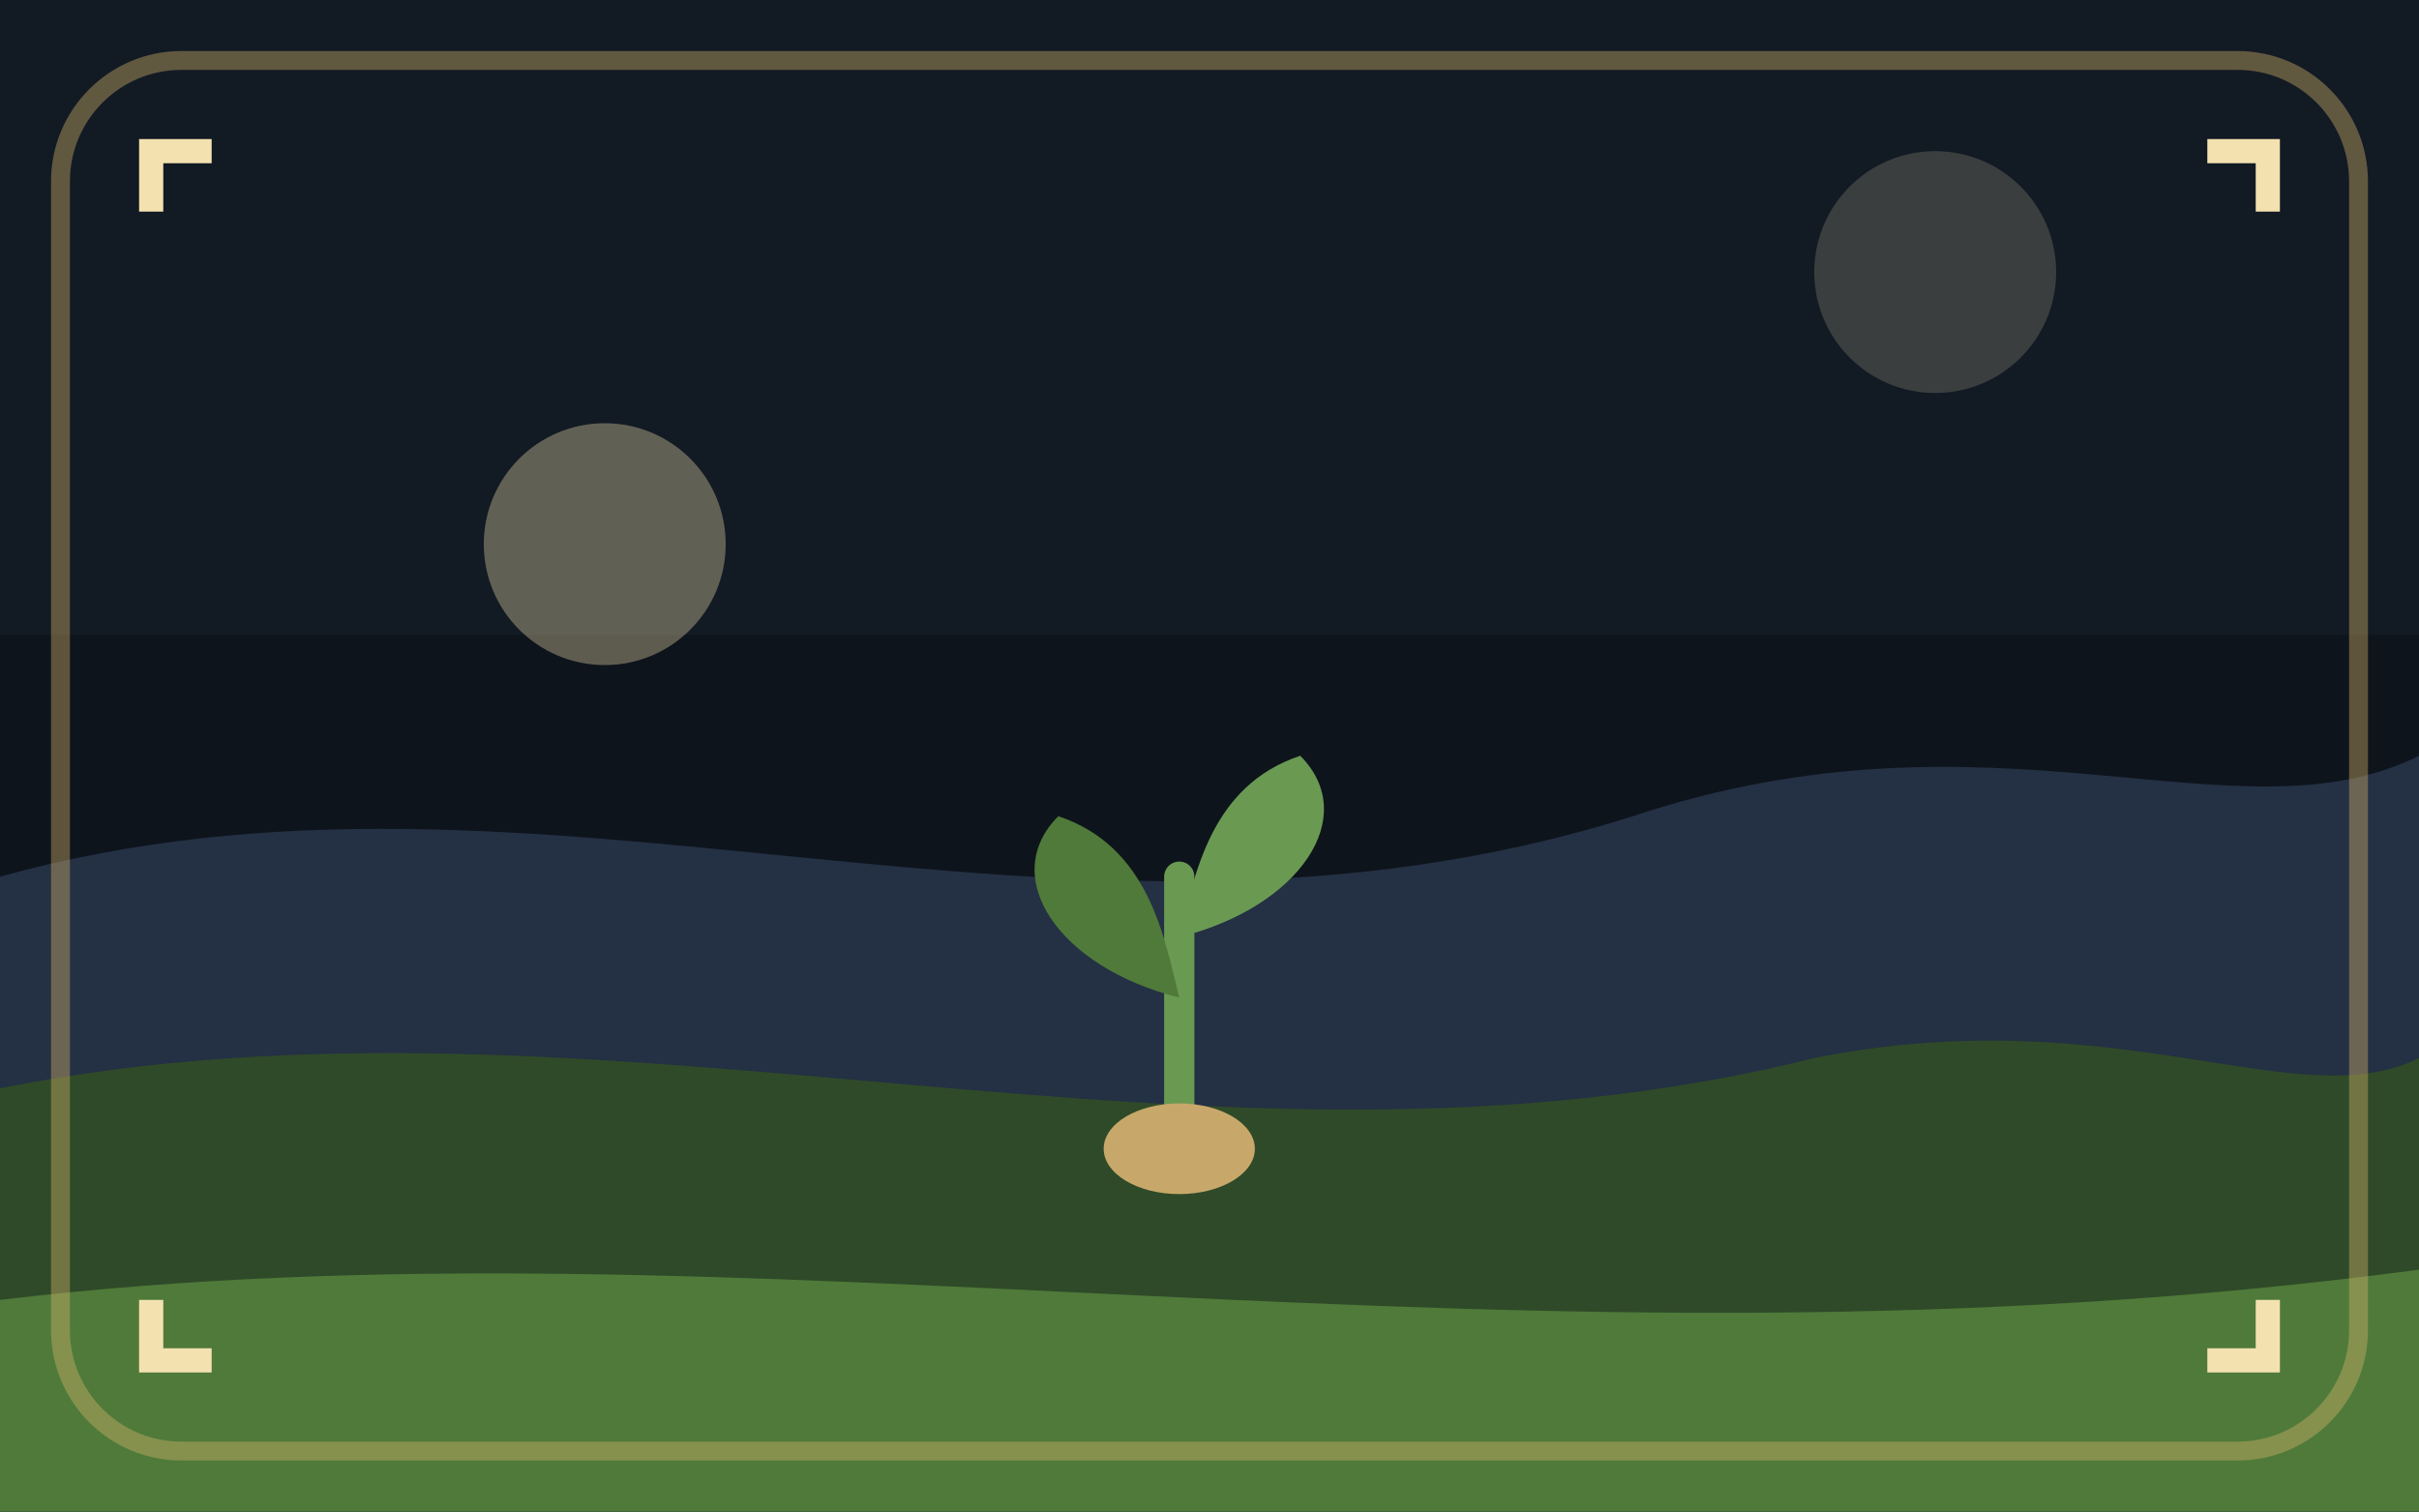
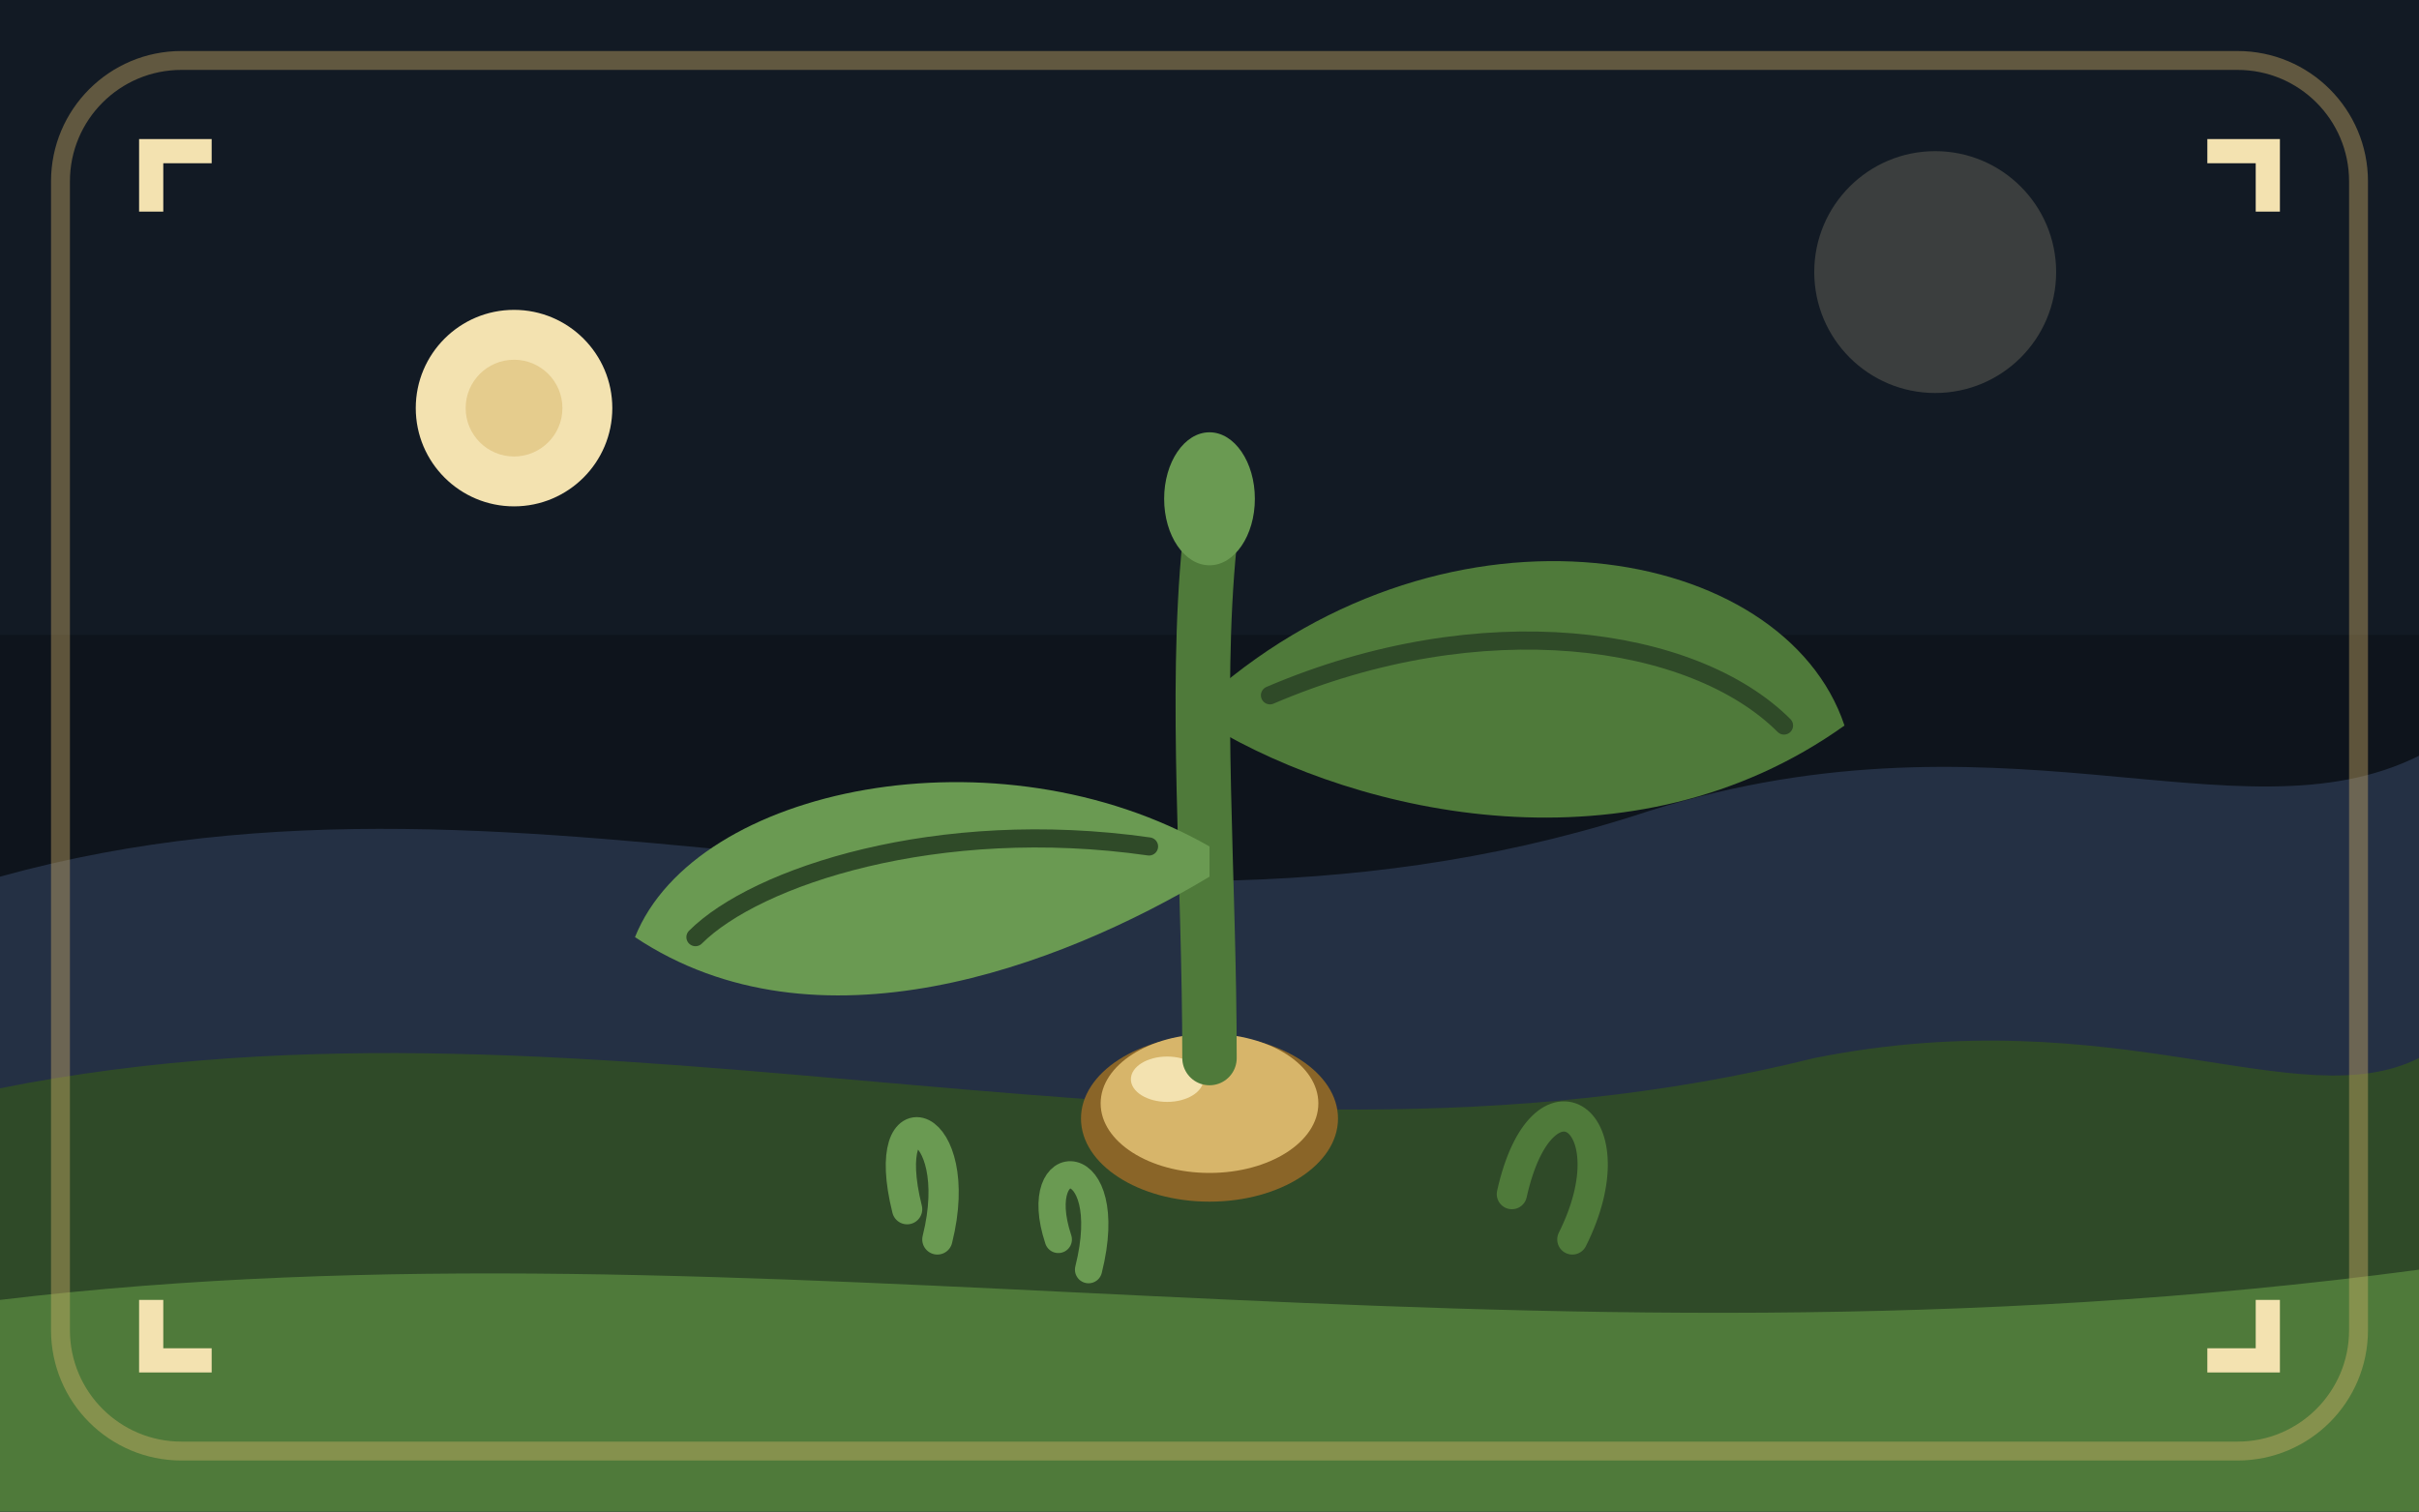
<svg xmlns="http://www.w3.org/2000/svg" viewBox="0 0 160 100">
  <rect width="160" height="100" fill="#0e141c" />
  <rect width="160" height="42" fill="#121a24" />
  <circle cx="128" cy="18" r="8" fill="#f3e2b0" opacity="0.18" />
  <path d="M0 58 C36 48 70 66 108 54 C132 46 148 56 160 50 V100 H0 Z" fill="#243044" />
  <path d="M0 72 C40 64 80 80 120 70 C140 66 152 74 160 70 V100 H0 Z" fill="#2f4a28" />
  <path d="M0 86 C50 80 100 92 160 84 V100 H0 Z" fill="#4f7a3a" />
-   <g transform="translate(78 58)" fill="none" stroke-linecap="round">
-     <path d="M0 16 V0" stroke="#6a9a52" stroke-width="2" />
-     <path d="M0 8 C-8 6 -12 0 -8 -4 C-2 -2 -1 4 0 8" fill="#4f7a3a" stroke="none" />
-     <path d="M0 4 C8 2 12 -4 8 -8 C2 -6 1 0 0 4" fill="#6a9a52" stroke="none" />
-     <ellipse cx="0" cy="18" rx="5" ry="3" fill="#c8a86a" />
-   </g>
-   <circle cx="40" cy="36" r="8" fill="#f3e2b0" opacity="0.35" />
+   <circle cx="34" cy="27" r="6.5" fill="#f3e2b0" />
+   <circle cx="34" cy="27" r="3.2" fill="#d7b56a" opacity="0.5" />
+   <ellipse cx="80" cy="78" rx="18" ry="5" fill="#2f4a28" />
+   <path d="M60 80 C58 72 64 74 62 82" fill="none" stroke="#6a9a52" stroke-width="2" stroke-linecap="round" />
+   <path d="M100 79 C102 70 108 74 104 82" fill="none" stroke="#4f7a3a" stroke-width="2" stroke-linecap="round" />
+   <path d="M70 82 C68 76 74 76 72 84" fill="none" stroke="#6a9a52" stroke-width="1.8" stroke-linecap="round" />
+   <ellipse cx="80" cy="74" rx="8.5" ry="5.5" fill="#8a6528" />
+   <ellipse cx="80" cy="73" rx="7.2" ry="4.6" fill="#d7b56a" />
+   <ellipse cx="77.2" cy="71.4" rx="2.4" ry="1.5" fill="#f3e2b0" />
+   <path d="M80 70 C80 58 79 46 80 36" fill="none" stroke="#4f7a3a" stroke-width="3.6" stroke-linecap="round" />
+   <path d="M80 56 C66 48 46 52 42 62 C54 70 70 64 80 58 Z" fill="#6a9a52" />
+   <path d="M80 46 C96 32 118 36 122 48 C108 58 90 54 80 48 Z" fill="#4f7a3a" />
+   <path d="M76 56 C62 54 50 58 46 62" fill="none" stroke="#2f4a28" stroke-width="1.2" stroke-linecap="round" />
+   <path d="M84 46 C98 40 112 42 118 48" fill="none" stroke="#2f4a28" stroke-width="1.2" stroke-linecap="round" />
+   <ellipse cx="80" cy="33" rx="3" ry="4.4" fill="#6a9a52" />
  <rect x="4" y="4" width="152" height="92" rx="8" fill="none" stroke="#d7b56a" stroke-opacity="0.4" stroke-width="1.25" />
  <g fill="none" stroke="#f3e2b0" stroke-width="1.6" stroke-linecap="butt">
    <path d="M10 14 V10 H14" />
    <path d="M146 10 H150 V14" />
    <path d="M10 86 V90 H14" />
    <path d="M150 86 V90 H146" />
  </g>
</svg>
